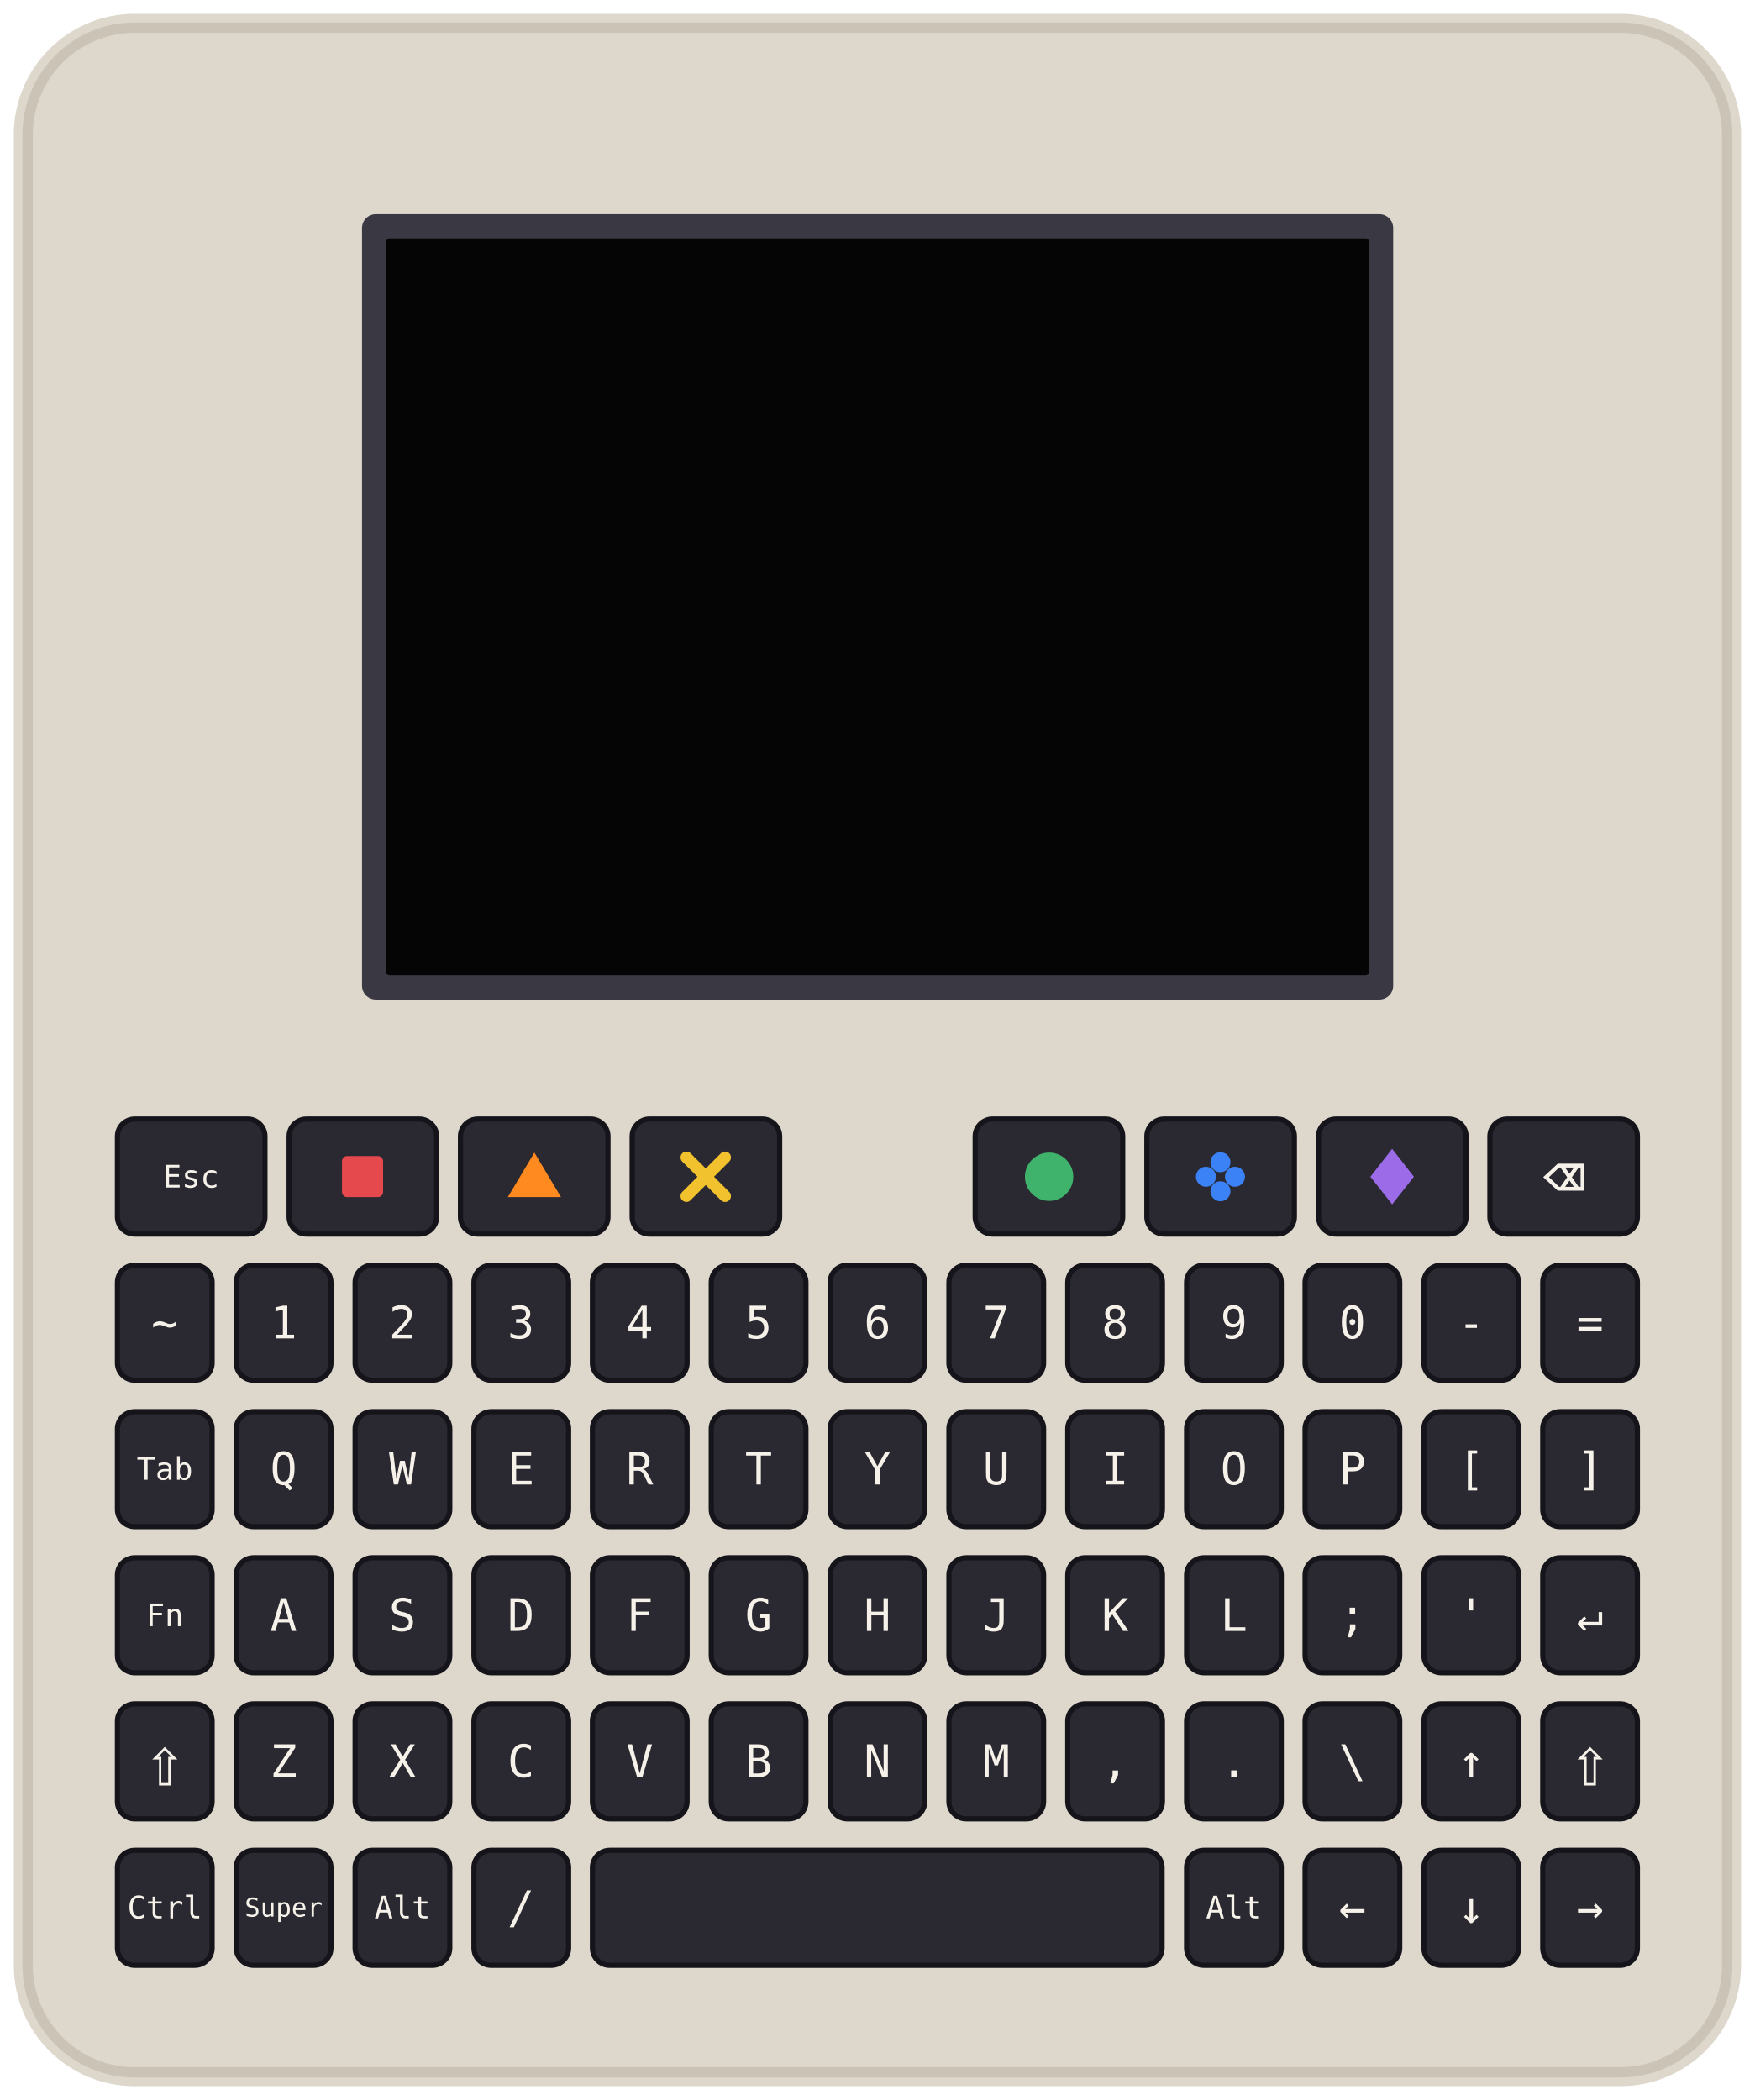
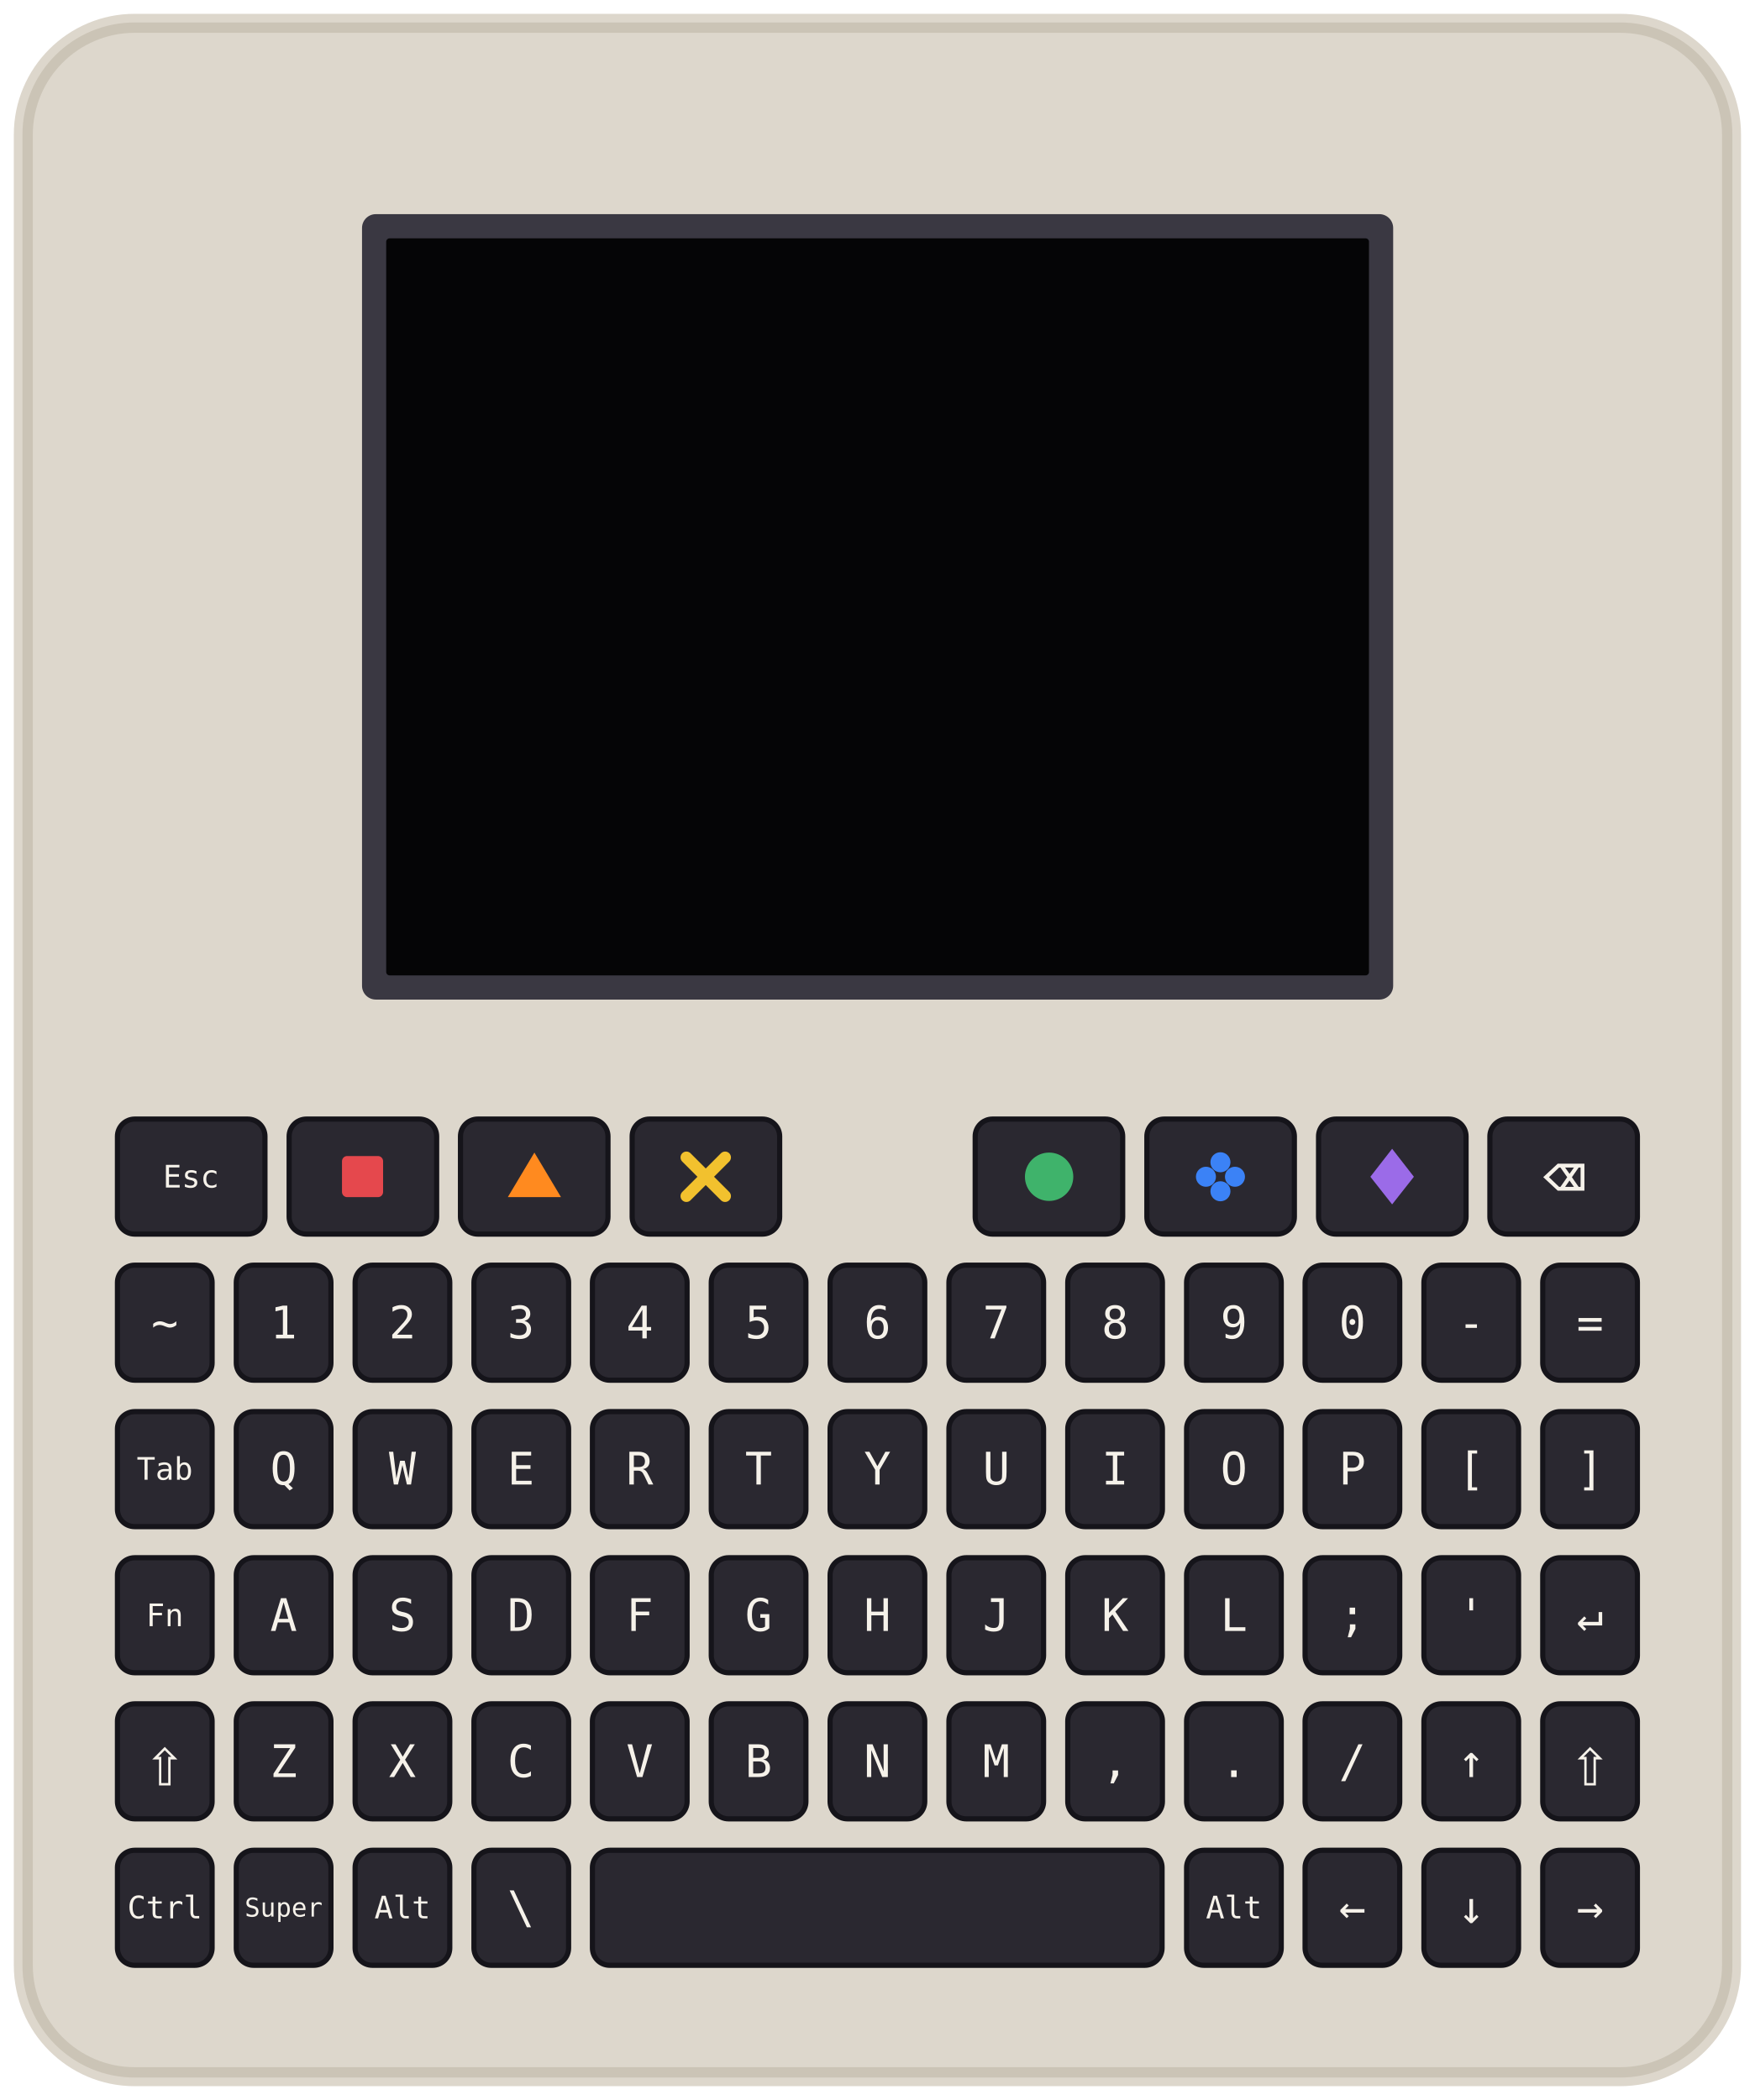
<svg xmlns="http://www.w3.org/2000/svg" viewBox="-4 -4 508 608">
  <rect x="0" y="0" width="500" height="600" rx="35" fill="#DDD7CC" />
  <rect x="4" y="4" width="492" height="592" rx="31" fill="none" stroke="#CBC4B6" stroke-width="3" />
  <rect x="100.8" y="58.0" width="298.5" height="227.4" rx="4" fill="#3A3842" />
  <rect x="107.8" y="65.0" width="284.5" height="213.4" rx="1" fill="#050506" />
  <rect x="30.0" y="320.0" width="42.7" height="33.3" rx="5" fill="#2A2830" stroke="#15141A" stroke-width="1.5" />
  <text x="51.3" y="336.7" fill="#F6F2EA" font-family="'DejaVu Sans Mono', Menlo, 'SF Mono', Monaco, Consolas, 'Roboto Mono', 'Liberation Mono', sans-serif" font-size="9" font-weight="500" text-anchor="middle" dominant-baseline="central">Esc</text>
  <rect x="79.7" y="320.0" width="42.7" height="33.3" rx="5" fill="#2A2830" stroke="#15141A" stroke-width="1.5" />
  <rect x="95.0" y="330.7" width="11.9" height="11.9" rx="1.5" fill="#E5484D" />
  <rect x="129.3" y="320.0" width="42.7" height="33.3" rx="5" fill="#2A2830" stroke="#15141A" stroke-width="1.5" />
  <polygon points="150.7,329.7 158.4,342.6 143.0,342.6" fill="#FF8A1F" stroke-linejoin="round" />
  <rect x="179.0" y="320.0" width="42.7" height="33.3" rx="5" fill="#2A2830" stroke="#15141A" stroke-width="1.5" />
  <path d="M194.7 331.1 L205.9 342.3 M205.9 331.1 L194.7 342.3" stroke="#F2C12E" stroke-width="3.4" stroke-linecap="round" fill="none" />
  <rect x="278.3" y="320.0" width="42.7" height="33.3" rx="5" fill="#2A2830" stroke="#15141A" stroke-width="1.5" />
  <circle cx="299.7" cy="336.7" r="7.0" fill="#3FB36B" />
  <rect x="328.0" y="320.0" width="42.7" height="33.3" rx="5" fill="#2A2830" stroke="#15141A" stroke-width="1.5" />
  <circle cx="349.3" cy="332.5" r="2.9" fill="#3B82F6" />
  <circle cx="353.5" cy="336.7" r="2.9" fill="#3B82F6" />
  <circle cx="349.3" cy="340.9" r="2.9" fill="#3B82F6" />
  <circle cx="345.1" cy="336.7" r="2.9" fill="#3B82F6" />
  <rect x="377.7" y="320.0" width="42.7" height="33.3" rx="5" fill="#2A2830" stroke="#15141A" stroke-width="1.5" />
  <polygon points="399.0,328.6 405.3,336.7 399.0,344.7 392.7,336.7" fill="#9B6BE8" />
  <rect x="427.3" y="320.0" width="42.7" height="33.3" rx="5" fill="#2A2830" stroke="#15141A" stroke-width="1.5" />
  <text x="448.7" y="336.7" fill="#F6F2EA" font-family="'DejaVu Sans Mono', Menlo, 'SF Mono', Monaco, Consolas, 'Roboto Mono', 'Liberation Mono', sans-serif" font-size="20" font-weight="500" text-anchor="middle" dominant-baseline="central">⌫</text>
  <rect x="30.0" y="362.3" width="27.4" height="33.3" rx="5" fill="#2A2830" stroke="#15141A" stroke-width="1.5" />
  <text x="43.7" y="379.0" fill="#F6F2EA" font-family="'DejaVu Sans Mono', Menlo, 'SF Mono', Monaco, Consolas, 'Roboto Mono', 'Liberation Mono', sans-serif" font-size="13" font-weight="500" text-anchor="middle" dominant-baseline="central">~</text>
  <rect x="64.4" y="362.3" width="27.4" height="33.3" rx="5" fill="#2A2830" stroke="#15141A" stroke-width="1.5" />
  <text x="78.1" y="379.0" fill="#F6F2EA" font-family="'DejaVu Sans Mono', Menlo, 'SF Mono', Monaco, Consolas, 'Roboto Mono', 'Liberation Mono', sans-serif" font-size="13" font-weight="500" text-anchor="middle" dominant-baseline="central">1</text>
  <rect x="98.8" y="362.3" width="27.4" height="33.3" rx="5" fill="#2A2830" stroke="#15141A" stroke-width="1.5" />
  <text x="112.5" y="379.0" fill="#F6F2EA" font-family="'DejaVu Sans Mono', Menlo, 'SF Mono', Monaco, Consolas, 'Roboto Mono', 'Liberation Mono', sans-serif" font-size="13" font-weight="500" text-anchor="middle" dominant-baseline="central">2</text>
  <rect x="133.2" y="362.3" width="27.4" height="33.3" rx="5" fill="#2A2830" stroke="#15141A" stroke-width="1.5" />
  <text x="146.8" y="379.0" fill="#F6F2EA" font-family="'DejaVu Sans Mono', Menlo, 'SF Mono', Monaco, Consolas, 'Roboto Mono', 'Liberation Mono', sans-serif" font-size="13" font-weight="500" text-anchor="middle" dominant-baseline="central">3</text>
  <rect x="167.5" y="362.3" width="27.4" height="33.3" rx="5" fill="#2A2830" stroke="#15141A" stroke-width="1.5" />
  <text x="181.2" y="379.0" fill="#F6F2EA" font-family="'DejaVu Sans Mono', Menlo, 'SF Mono', Monaco, Consolas, 'Roboto Mono', 'Liberation Mono', sans-serif" font-size="13" font-weight="500" text-anchor="middle" dominant-baseline="central">4</text>
  <rect x="201.9" y="362.3" width="27.4" height="33.3" rx="5" fill="#2A2830" stroke="#15141A" stroke-width="1.5" />
  <text x="215.6" y="379.0" fill="#F6F2EA" font-family="'DejaVu Sans Mono', Menlo, 'SF Mono', Monaco, Consolas, 'Roboto Mono', 'Liberation Mono', sans-serif" font-size="13" font-weight="500" text-anchor="middle" dominant-baseline="central">5</text>
  <rect x="236.3" y="362.3" width="27.4" height="33.3" rx="5" fill="#2A2830" stroke="#15141A" stroke-width="1.5" />
  <text x="250.0" y="379.0" fill="#F6F2EA" font-family="'DejaVu Sans Mono', Menlo, 'SF Mono', Monaco, Consolas, 'Roboto Mono', 'Liberation Mono', sans-serif" font-size="13" font-weight="500" text-anchor="middle" dominant-baseline="central">6</text>
  <rect x="270.7" y="362.3" width="27.4" height="33.3" rx="5" fill="#2A2830" stroke="#15141A" stroke-width="1.5" />
  <text x="284.4" y="379.0" fill="#F6F2EA" font-family="'DejaVu Sans Mono', Menlo, 'SF Mono', Monaco, Consolas, 'Roboto Mono', 'Liberation Mono', sans-serif" font-size="13" font-weight="500" text-anchor="middle" dominant-baseline="central">7</text>
  <rect x="305.1" y="362.3" width="27.4" height="33.3" rx="5" fill="#2A2830" stroke="#15141A" stroke-width="1.5" />
  <text x="318.8" y="379.0" fill="#F6F2EA" font-family="'DejaVu Sans Mono', Menlo, 'SF Mono', Monaco, Consolas, 'Roboto Mono', 'Liberation Mono', sans-serif" font-size="13" font-weight="500" text-anchor="middle" dominant-baseline="central">8</text>
  <rect x="339.5" y="362.3" width="27.4" height="33.3" rx="5" fill="#2A2830" stroke="#15141A" stroke-width="1.5" />
  <text x="353.2" y="379.0" fill="#F6F2EA" font-family="'DejaVu Sans Mono', Menlo, 'SF Mono', Monaco, Consolas, 'Roboto Mono', 'Liberation Mono', sans-serif" font-size="13" font-weight="500" text-anchor="middle" dominant-baseline="central">9</text>
  <rect x="373.8" y="362.3" width="27.4" height="33.3" rx="5" fill="#2A2830" stroke="#15141A" stroke-width="1.5" />
  <text x="387.5" y="379.0" fill="#F6F2EA" font-family="'DejaVu Sans Mono', Menlo, 'SF Mono', Monaco, Consolas, 'Roboto Mono', 'Liberation Mono', sans-serif" font-size="13" font-weight="500" text-anchor="middle" dominant-baseline="central">0</text>
  <rect x="408.2" y="362.3" width="27.4" height="33.3" rx="5" fill="#2A2830" stroke="#15141A" stroke-width="1.5" />
  <text x="421.9" y="379.0" fill="#F6F2EA" font-family="'DejaVu Sans Mono', Menlo, 'SF Mono', Monaco, Consolas, 'Roboto Mono', 'Liberation Mono', sans-serif" font-size="13" font-weight="500" text-anchor="middle" dominant-baseline="central">-</text>
  <rect x="442.6" y="362.3" width="27.4" height="33.3" rx="5" fill="#2A2830" stroke="#15141A" stroke-width="1.5" />
  <text x="456.3" y="379.0" fill="#F6F2EA" font-family="'DejaVu Sans Mono', Menlo, 'SF Mono', Monaco, Consolas, 'Roboto Mono', 'Liberation Mono', sans-serif" font-size="13" font-weight="500" text-anchor="middle" dominant-baseline="central">=</text>
  <rect x="30.0" y="404.7" width="27.4" height="33.3" rx="5" fill="#2A2830" stroke="#15141A" stroke-width="1.5" />
  <text x="43.7" y="421.3" fill="#F6F2EA" font-family="'DejaVu Sans Mono', Menlo, 'SF Mono', Monaco, Consolas, 'Roboto Mono', 'Liberation Mono', sans-serif" font-size="9" font-weight="500" text-anchor="middle" dominant-baseline="central">Tab</text>
  <rect x="64.4" y="404.7" width="27.4" height="33.3" rx="5" fill="#2A2830" stroke="#15141A" stroke-width="1.5" />
  <text x="78.1" y="421.3" fill="#F6F2EA" font-family="'DejaVu Sans Mono', Menlo, 'SF Mono', Monaco, Consolas, 'Roboto Mono', 'Liberation Mono', sans-serif" font-size="13" font-weight="500" text-anchor="middle" dominant-baseline="central">Q</text>
  <rect x="98.8" y="404.7" width="27.4" height="33.3" rx="5" fill="#2A2830" stroke="#15141A" stroke-width="1.5" />
  <text x="112.5" y="421.3" fill="#F6F2EA" font-family="'DejaVu Sans Mono', Menlo, 'SF Mono', Monaco, Consolas, 'Roboto Mono', 'Liberation Mono', sans-serif" font-size="13" font-weight="500" text-anchor="middle" dominant-baseline="central">W</text>
  <rect x="133.2" y="404.7" width="27.4" height="33.3" rx="5" fill="#2A2830" stroke="#15141A" stroke-width="1.5" />
  <text x="146.8" y="421.3" fill="#F6F2EA" font-family="'DejaVu Sans Mono', Menlo, 'SF Mono', Monaco, Consolas, 'Roboto Mono', 'Liberation Mono', sans-serif" font-size="13" font-weight="500" text-anchor="middle" dominant-baseline="central">E</text>
  <rect x="167.5" y="404.7" width="27.4" height="33.3" rx="5" fill="#2A2830" stroke="#15141A" stroke-width="1.5" />
  <text x="181.2" y="421.3" fill="#F6F2EA" font-family="'DejaVu Sans Mono', Menlo, 'SF Mono', Monaco, Consolas, 'Roboto Mono', 'Liberation Mono', sans-serif" font-size="13" font-weight="500" text-anchor="middle" dominant-baseline="central">R</text>
  <rect x="201.9" y="404.7" width="27.4" height="33.3" rx="5" fill="#2A2830" stroke="#15141A" stroke-width="1.5" />
  <text x="215.6" y="421.3" fill="#F6F2EA" font-family="'DejaVu Sans Mono', Menlo, 'SF Mono', Monaco, Consolas, 'Roboto Mono', 'Liberation Mono', sans-serif" font-size="13" font-weight="500" text-anchor="middle" dominant-baseline="central">T</text>
  <rect x="236.3" y="404.7" width="27.4" height="33.3" rx="5" fill="#2A2830" stroke="#15141A" stroke-width="1.5" />
  <text x="250.0" y="421.3" fill="#F6F2EA" font-family="'DejaVu Sans Mono', Menlo, 'SF Mono', Monaco, Consolas, 'Roboto Mono', 'Liberation Mono', sans-serif" font-size="13" font-weight="500" text-anchor="middle" dominant-baseline="central">Y</text>
  <rect x="270.7" y="404.7" width="27.4" height="33.3" rx="5" fill="#2A2830" stroke="#15141A" stroke-width="1.5" />
  <text x="284.4" y="421.3" fill="#F6F2EA" font-family="'DejaVu Sans Mono', Menlo, 'SF Mono', Monaco, Consolas, 'Roboto Mono', 'Liberation Mono', sans-serif" font-size="13" font-weight="500" text-anchor="middle" dominant-baseline="central">U</text>
  <rect x="305.1" y="404.7" width="27.4" height="33.3" rx="5" fill="#2A2830" stroke="#15141A" stroke-width="1.5" />
  <text x="318.8" y="421.3" fill="#F6F2EA" font-family="'DejaVu Sans Mono', Menlo, 'SF Mono', Monaco, Consolas, 'Roboto Mono', 'Liberation Mono', sans-serif" font-size="13" font-weight="500" text-anchor="middle" dominant-baseline="central">I</text>
  <rect x="339.5" y="404.7" width="27.4" height="33.3" rx="5" fill="#2A2830" stroke="#15141A" stroke-width="1.5" />
  <text x="353.2" y="421.3" fill="#F6F2EA" font-family="'DejaVu Sans Mono', Menlo, 'SF Mono', Monaco, Consolas, 'Roboto Mono', 'Liberation Mono', sans-serif" font-size="13" font-weight="500" text-anchor="middle" dominant-baseline="central">O</text>
  <rect x="373.8" y="404.7" width="27.4" height="33.3" rx="5" fill="#2A2830" stroke="#15141A" stroke-width="1.5" />
  <text x="387.5" y="421.3" fill="#F6F2EA" font-family="'DejaVu Sans Mono', Menlo, 'SF Mono', Monaco, Consolas, 'Roboto Mono', 'Liberation Mono', sans-serif" font-size="13" font-weight="500" text-anchor="middle" dominant-baseline="central">P</text>
  <rect x="408.2" y="404.7" width="27.4" height="33.3" rx="5" fill="#2A2830" stroke="#15141A" stroke-width="1.5" />
  <text x="421.9" y="421.3" fill="#F6F2EA" font-family="'DejaVu Sans Mono', Menlo, 'SF Mono', Monaco, Consolas, 'Roboto Mono', 'Liberation Mono', sans-serif" font-size="13" font-weight="500" text-anchor="middle" dominant-baseline="central">[</text>
  <rect x="442.6" y="404.7" width="27.4" height="33.3" rx="5" fill="#2A2830" stroke="#15141A" stroke-width="1.5" />
  <text x="456.3" y="421.3" fill="#F6F2EA" font-family="'DejaVu Sans Mono', Menlo, 'SF Mono', Monaco, Consolas, 'Roboto Mono', 'Liberation Mono', sans-serif" font-size="13" font-weight="500" text-anchor="middle" dominant-baseline="central">]</text>
  <rect x="30.0" y="447.0" width="27.4" height="33.3" rx="5" fill="#2A2830" stroke="#15141A" stroke-width="1.5" />
  <text x="43.7" y="463.7" fill="#F6F2EA" font-family="'DejaVu Sans Mono', Menlo, 'SF Mono', Monaco, Consolas, 'Roboto Mono', 'Liberation Mono', sans-serif" font-size="9" font-weight="500" text-anchor="middle" dominant-baseline="central">Fn</text>
  <rect x="64.4" y="447.0" width="27.4" height="33.3" rx="5" fill="#2A2830" stroke="#15141A" stroke-width="1.5" />
  <text x="78.1" y="463.7" fill="#F6F2EA" font-family="'DejaVu Sans Mono', Menlo, 'SF Mono', Monaco, Consolas, 'Roboto Mono', 'Liberation Mono', sans-serif" font-size="13" font-weight="500" text-anchor="middle" dominant-baseline="central">A</text>
  <rect x="98.8" y="447.0" width="27.4" height="33.3" rx="5" fill="#2A2830" stroke="#15141A" stroke-width="1.5" />
  <text x="112.5" y="463.7" fill="#F6F2EA" font-family="'DejaVu Sans Mono', Menlo, 'SF Mono', Monaco, Consolas, 'Roboto Mono', 'Liberation Mono', sans-serif" font-size="13" font-weight="500" text-anchor="middle" dominant-baseline="central">S</text>
  <rect x="133.2" y="447.0" width="27.4" height="33.3" rx="5" fill="#2A2830" stroke="#15141A" stroke-width="1.5" />
  <text x="146.8" y="463.7" fill="#F6F2EA" font-family="'DejaVu Sans Mono', Menlo, 'SF Mono', Monaco, Consolas, 'Roboto Mono', 'Liberation Mono', sans-serif" font-size="13" font-weight="500" text-anchor="middle" dominant-baseline="central">D</text>
  <rect x="167.5" y="447.0" width="27.4" height="33.3" rx="5" fill="#2A2830" stroke="#15141A" stroke-width="1.5" />
  <text x="181.2" y="463.7" fill="#F6F2EA" font-family="'DejaVu Sans Mono', Menlo, 'SF Mono', Monaco, Consolas, 'Roboto Mono', 'Liberation Mono', sans-serif" font-size="13" font-weight="500" text-anchor="middle" dominant-baseline="central">F</text>
  <rect x="201.9" y="447.0" width="27.4" height="33.3" rx="5" fill="#2A2830" stroke="#15141A" stroke-width="1.5" />
  <text x="215.6" y="463.7" fill="#F6F2EA" font-family="'DejaVu Sans Mono', Menlo, 'SF Mono', Monaco, Consolas, 'Roboto Mono', 'Liberation Mono', sans-serif" font-size="13" font-weight="500" text-anchor="middle" dominant-baseline="central">G</text>
  <rect x="236.3" y="447.0" width="27.4" height="33.3" rx="5" fill="#2A2830" stroke="#15141A" stroke-width="1.5" />
  <text x="250.0" y="463.7" fill="#F6F2EA" font-family="'DejaVu Sans Mono', Menlo, 'SF Mono', Monaco, Consolas, 'Roboto Mono', 'Liberation Mono', sans-serif" font-size="13" font-weight="500" text-anchor="middle" dominant-baseline="central">H</text>
  <rect x="270.7" y="447.0" width="27.4" height="33.3" rx="5" fill="#2A2830" stroke="#15141A" stroke-width="1.5" />
  <text x="284.4" y="463.7" fill="#F6F2EA" font-family="'DejaVu Sans Mono', Menlo, 'SF Mono', Monaco, Consolas, 'Roboto Mono', 'Liberation Mono', sans-serif" font-size="13" font-weight="500" text-anchor="middle" dominant-baseline="central">J</text>
  <rect x="305.1" y="447.0" width="27.4" height="33.3" rx="5" fill="#2A2830" stroke="#15141A" stroke-width="1.5" />
  <text x="318.8" y="463.7" fill="#F6F2EA" font-family="'DejaVu Sans Mono', Menlo, 'SF Mono', Monaco, Consolas, 'Roboto Mono', 'Liberation Mono', sans-serif" font-size="13" font-weight="500" text-anchor="middle" dominant-baseline="central">K</text>
  <rect x="339.5" y="447.0" width="27.4" height="33.3" rx="5" fill="#2A2830" stroke="#15141A" stroke-width="1.5" />
  <text x="353.2" y="463.7" fill="#F6F2EA" font-family="'DejaVu Sans Mono', Menlo, 'SF Mono', Monaco, Consolas, 'Roboto Mono', 'Liberation Mono', sans-serif" font-size="13" font-weight="500" text-anchor="middle" dominant-baseline="central">L</text>
  <rect x="373.8" y="447.0" width="27.4" height="33.3" rx="5" fill="#2A2830" stroke="#15141A" stroke-width="1.5" />
  <text x="387.5" y="463.7" fill="#F6F2EA" font-family="'DejaVu Sans Mono', Menlo, 'SF Mono', Monaco, Consolas, 'Roboto Mono', 'Liberation Mono', sans-serif" font-size="13" font-weight="500" text-anchor="middle" dominant-baseline="central">;</text>
  <rect x="408.2" y="447.0" width="27.4" height="33.3" rx="5" fill="#2A2830" stroke="#15141A" stroke-width="1.5" />
  <text x="421.9" y="463.7" fill="#F6F2EA" font-family="'DejaVu Sans Mono', Menlo, 'SF Mono', Monaco, Consolas, 'Roboto Mono', 'Liberation Mono', sans-serif" font-size="13" font-weight="500" text-anchor="middle" dominant-baseline="central">'</text>
  <rect x="442.6" y="447.0" width="27.4" height="33.3" rx="5" fill="#2A2830" stroke="#15141A" stroke-width="1.5" />
  <text x="456.3" y="463.7" fill="#F6F2EA" font-family="'DejaVu Sans Mono', Menlo, 'SF Mono', Monaco, Consolas, 'Roboto Mono', 'Liberation Mono', sans-serif" font-size="13" font-weight="500" text-anchor="middle" dominant-baseline="central">↵</text>
  <rect x="30.0" y="489.3" width="27.4" height="33.3" rx="5" fill="#2A2830" stroke="#15141A" stroke-width="1.5" />
  <text x="43.7" y="506.0" fill="#F6F2EA" font-family="'DejaVu Sans Mono', Menlo, 'SF Mono', Monaco, Consolas, 'Roboto Mono', 'Liberation Mono', sans-serif" font-size="20" font-weight="500" text-anchor="middle" dominant-baseline="central">⇧</text>
  <rect x="64.4" y="489.3" width="27.4" height="33.3" rx="5" fill="#2A2830" stroke="#15141A" stroke-width="1.5" />
  <text x="78.1" y="506.0" fill="#F6F2EA" font-family="'DejaVu Sans Mono', Menlo, 'SF Mono', Monaco, Consolas, 'Roboto Mono', 'Liberation Mono', sans-serif" font-size="13" font-weight="500" text-anchor="middle" dominant-baseline="central">Z</text>
  <rect x="98.8" y="489.3" width="27.4" height="33.3" rx="5" fill="#2A2830" stroke="#15141A" stroke-width="1.5" />
  <text x="112.5" y="506.0" fill="#F6F2EA" font-family="'DejaVu Sans Mono', Menlo, 'SF Mono', Monaco, Consolas, 'Roboto Mono', 'Liberation Mono', sans-serif" font-size="13" font-weight="500" text-anchor="middle" dominant-baseline="central">X</text>
  <rect x="133.2" y="489.3" width="27.4" height="33.3" rx="5" fill="#2A2830" stroke="#15141A" stroke-width="1.5" />
  <text x="146.8" y="506.0" fill="#F6F2EA" font-family="'DejaVu Sans Mono', Menlo, 'SF Mono', Monaco, Consolas, 'Roboto Mono', 'Liberation Mono', sans-serif" font-size="13" font-weight="500" text-anchor="middle" dominant-baseline="central">C</text>
  <rect x="167.5" y="489.3" width="27.4" height="33.3" rx="5" fill="#2A2830" stroke="#15141A" stroke-width="1.5" />
  <text x="181.2" y="506.0" fill="#F6F2EA" font-family="'DejaVu Sans Mono', Menlo, 'SF Mono', Monaco, Consolas, 'Roboto Mono', 'Liberation Mono', sans-serif" font-size="13" font-weight="500" text-anchor="middle" dominant-baseline="central">V</text>
  <rect x="201.9" y="489.3" width="27.4" height="33.3" rx="5" fill="#2A2830" stroke="#15141A" stroke-width="1.5" />
  <text x="215.6" y="506.0" fill="#F6F2EA" font-family="'DejaVu Sans Mono', Menlo, 'SF Mono', Monaco, Consolas, 'Roboto Mono', 'Liberation Mono', sans-serif" font-size="13" font-weight="500" text-anchor="middle" dominant-baseline="central">B</text>
  <rect x="236.3" y="489.3" width="27.4" height="33.3" rx="5" fill="#2A2830" stroke="#15141A" stroke-width="1.5" />
  <text x="250.0" y="506.0" fill="#F6F2EA" font-family="'DejaVu Sans Mono', Menlo, 'SF Mono', Monaco, Consolas, 'Roboto Mono', 'Liberation Mono', sans-serif" font-size="13" font-weight="500" text-anchor="middle" dominant-baseline="central">N</text>
  <rect x="270.7" y="489.3" width="27.4" height="33.3" rx="5" fill="#2A2830" stroke="#15141A" stroke-width="1.5" />
  <text x="284.4" y="506.0" fill="#F6F2EA" font-family="'DejaVu Sans Mono', Menlo, 'SF Mono', Monaco, Consolas, 'Roboto Mono', 'Liberation Mono', sans-serif" font-size="13" font-weight="500" text-anchor="middle" dominant-baseline="central">M</text>
  <rect x="305.1" y="489.3" width="27.4" height="33.3" rx="5" fill="#2A2830" stroke="#15141A" stroke-width="1.5" />
  <text x="318.8" y="506.0" fill="#F6F2EA" font-family="'DejaVu Sans Mono', Menlo, 'SF Mono', Monaco, Consolas, 'Roboto Mono', 'Liberation Mono', sans-serif" font-size="13" font-weight="500" text-anchor="middle" dominant-baseline="central">,</text>
  <rect x="339.5" y="489.3" width="27.4" height="33.3" rx="5" fill="#2A2830" stroke="#15141A" stroke-width="1.5" />
  <text x="353.2" y="506.0" fill="#F6F2EA" font-family="'DejaVu Sans Mono', Menlo, 'SF Mono', Monaco, Consolas, 'Roboto Mono', 'Liberation Mono', sans-serif" font-size="13" font-weight="500" text-anchor="middle" dominant-baseline="central">.</text>
  <rect x="373.8" y="489.3" width="27.4" height="33.3" rx="5" fill="#2A2830" stroke="#15141A" stroke-width="1.5" />
-   <text x="387.5" y="506.0" fill="#F6F2EA" font-family="'DejaVu Sans Mono', Menlo, 'SF Mono', Monaco, Consolas, 'Roboto Mono', 'Liberation Mono', sans-serif" font-size="13" font-weight="500" text-anchor="middle" dominant-baseline="central">\</text>
+   <text x="387.5" y="506.0" fill="#F6F2EA" font-family="'DejaVu Sans Mono', Menlo, 'SF Mono', Monaco, Consolas, 'Roboto Mono', 'Liberation Mono', sans-serif" font-size="13" font-weight="500" text-anchor="middle" dominant-baseline="central">/</text>
  <rect x="408.2" y="489.3" width="27.4" height="33.3" rx="5" fill="#2A2830" stroke="#15141A" stroke-width="1.5" />
  <text x="421.9" y="506.0" fill="#F6F2EA" font-family="'DejaVu Sans Mono', Menlo, 'SF Mono', Monaco, Consolas, 'Roboto Mono', 'Liberation Mono', sans-serif" font-size="13" font-weight="500" text-anchor="middle" dominant-baseline="central">↑</text>
  <rect x="442.6" y="489.3" width="27.4" height="33.3" rx="5" fill="#2A2830" stroke="#15141A" stroke-width="1.5" />
  <text x="456.3" y="506.0" fill="#F6F2EA" font-family="'DejaVu Sans Mono', Menlo, 'SF Mono', Monaco, Consolas, 'Roboto Mono', 'Liberation Mono', sans-serif" font-size="20" font-weight="500" text-anchor="middle" dominant-baseline="central">⇧</text>
  <rect x="30.0" y="531.7" width="27.4" height="33.3" rx="5" fill="#2A2830" stroke="#15141A" stroke-width="1.5" />
  <text x="43.7" y="548.3" fill="#F6F2EA" font-family="'DejaVu Sans Mono', Menlo, 'SF Mono', Monaco, Consolas, 'Roboto Mono', 'Liberation Mono', sans-serif" font-size="9" font-weight="500" text-anchor="middle" dominant-baseline="central">Ctrl</text>
  <rect x="64.4" y="531.7" width="27.4" height="33.3" rx="5" fill="#2A2830" stroke="#15141A" stroke-width="1.5" />
  <text x="78.1" y="548.3" fill="#F6F2EA" font-family="'DejaVu Sans Mono', Menlo, 'SF Mono', Monaco, Consolas, 'Roboto Mono', 'Liberation Mono', sans-serif" font-size="7.5" font-weight="500" text-anchor="middle" dominant-baseline="central">Super</text>
  <rect x="98.8" y="531.7" width="27.4" height="33.3" rx="5" fill="#2A2830" stroke="#15141A" stroke-width="1.5" />
  <text x="112.5" y="548.3" fill="#F6F2EA" font-family="'DejaVu Sans Mono', Menlo, 'SF Mono', Monaco, Consolas, 'Roboto Mono', 'Liberation Mono', sans-serif" font-size="9" font-weight="500" text-anchor="middle" dominant-baseline="central">Alt</text>
  <rect x="133.2" y="531.7" width="27.4" height="33.3" rx="5" fill="#2A2830" stroke="#15141A" stroke-width="1.5" />
-   <text x="146.8" y="548.3" fill="#F6F2EA" font-family="'DejaVu Sans Mono', Menlo, 'SF Mono', Monaco, Consolas, 'Roboto Mono', 'Liberation Mono', sans-serif" font-size="13" font-weight="500" text-anchor="middle" dominant-baseline="central">/</text>
+   <text x="146.8" y="548.3" fill="#F6F2EA" font-family="'DejaVu Sans Mono', Menlo, 'SF Mono', Monaco, Consolas, 'Roboto Mono', 'Liberation Mono', sans-serif" font-size="13" font-weight="500" text-anchor="middle" dominant-baseline="central">\</text>
  <rect x="167.5" y="531.7" width="164.9" height="33.3" rx="5" fill="#2A2830" stroke="#15141A" stroke-width="1.5" />
  <rect x="339.5" y="531.7" width="27.4" height="33.3" rx="5" fill="#2A2830" stroke="#15141A" stroke-width="1.5" />
  <text x="353.2" y="548.3" fill="#F6F2EA" font-family="'DejaVu Sans Mono', Menlo, 'SF Mono', Monaco, Consolas, 'Roboto Mono', 'Liberation Mono', sans-serif" font-size="9" font-weight="500" text-anchor="middle" dominant-baseline="central">Alt</text>
  <rect x="373.8" y="531.7" width="27.4" height="33.3" rx="5" fill="#2A2830" stroke="#15141A" stroke-width="1.5" />
  <text x="387.5" y="548.3" fill="#F6F2EA" font-family="'DejaVu Sans Mono', Menlo, 'SF Mono', Monaco, Consolas, 'Roboto Mono', 'Liberation Mono', sans-serif" font-size="13" font-weight="500" text-anchor="middle" dominant-baseline="central">←</text>
  <rect x="408.2" y="531.7" width="27.4" height="33.3" rx="5" fill="#2A2830" stroke="#15141A" stroke-width="1.5" />
  <text x="421.9" y="548.3" fill="#F6F2EA" font-family="'DejaVu Sans Mono', Menlo, 'SF Mono', Monaco, Consolas, 'Roboto Mono', 'Liberation Mono', sans-serif" font-size="13" font-weight="500" text-anchor="middle" dominant-baseline="central">↓</text>
  <rect x="442.6" y="531.7" width="27.4" height="33.3" rx="5" fill="#2A2830" stroke="#15141A" stroke-width="1.5" />
  <text x="456.3" y="548.3" fill="#F6F2EA" font-family="'DejaVu Sans Mono', Menlo, 'SF Mono', Monaco, Consolas, 'Roboto Mono', 'Liberation Mono', sans-serif" font-size="13" font-weight="500" text-anchor="middle" dominant-baseline="central">→</text>
</svg>
